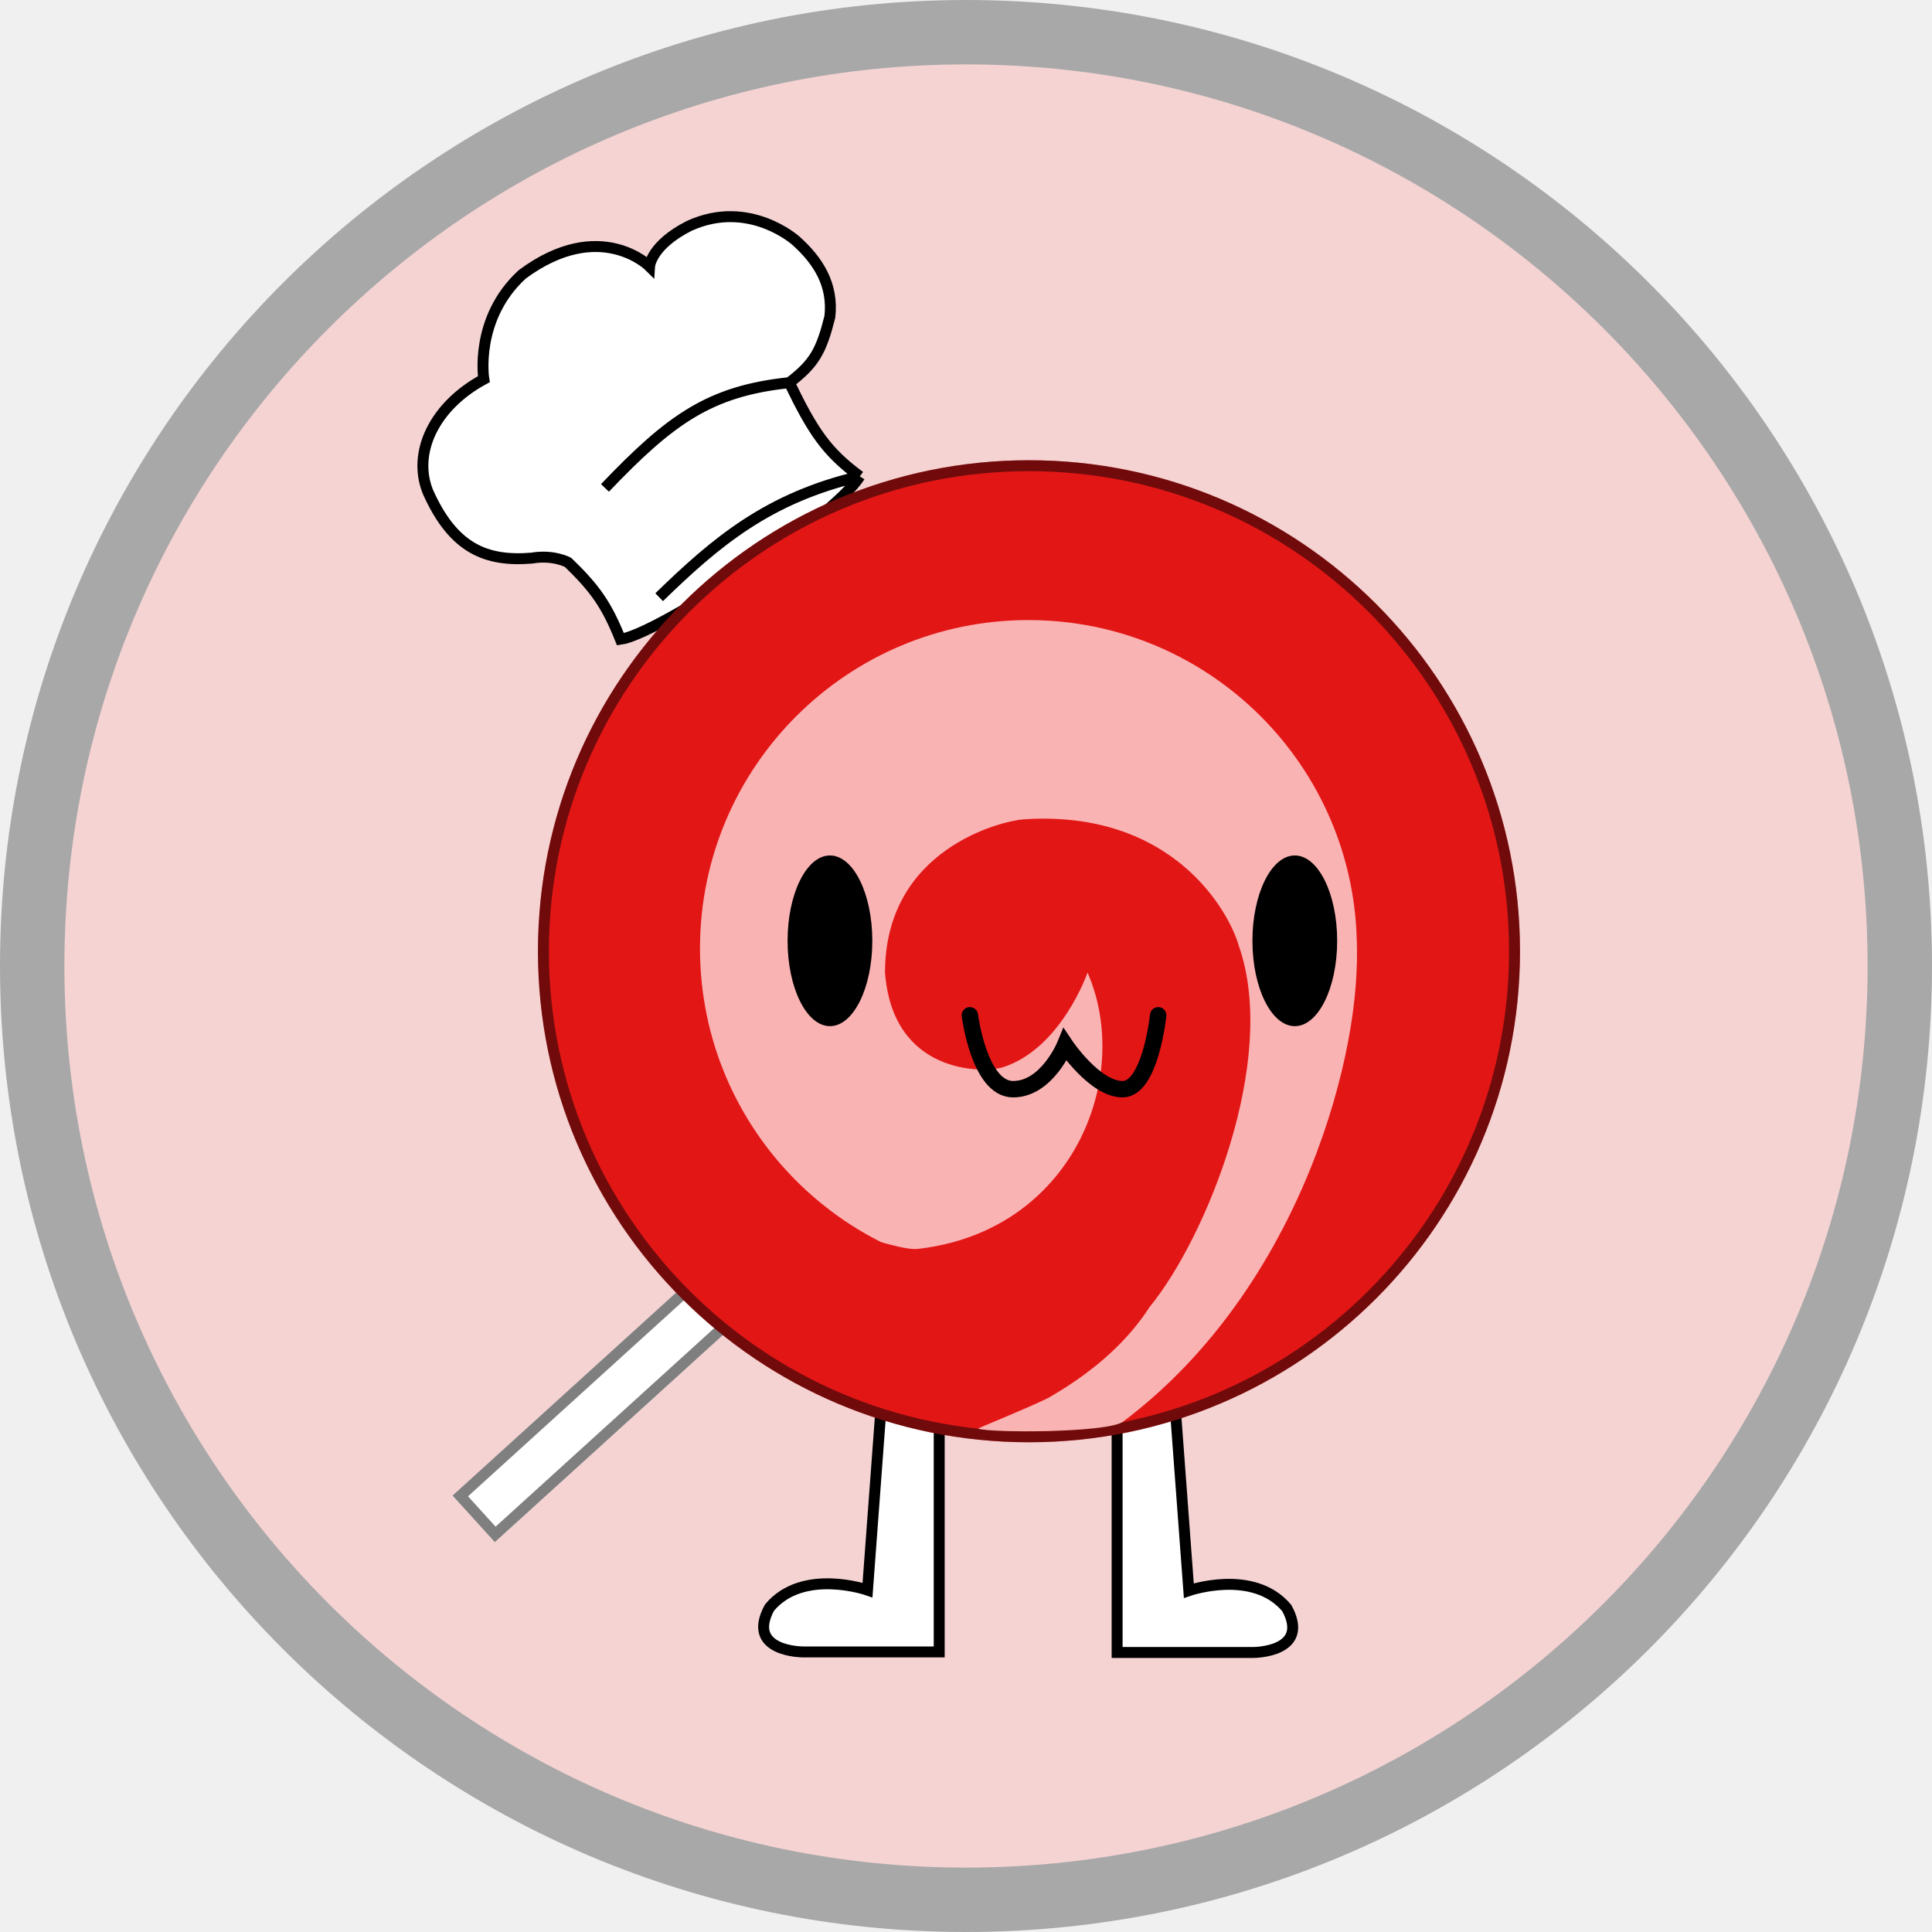
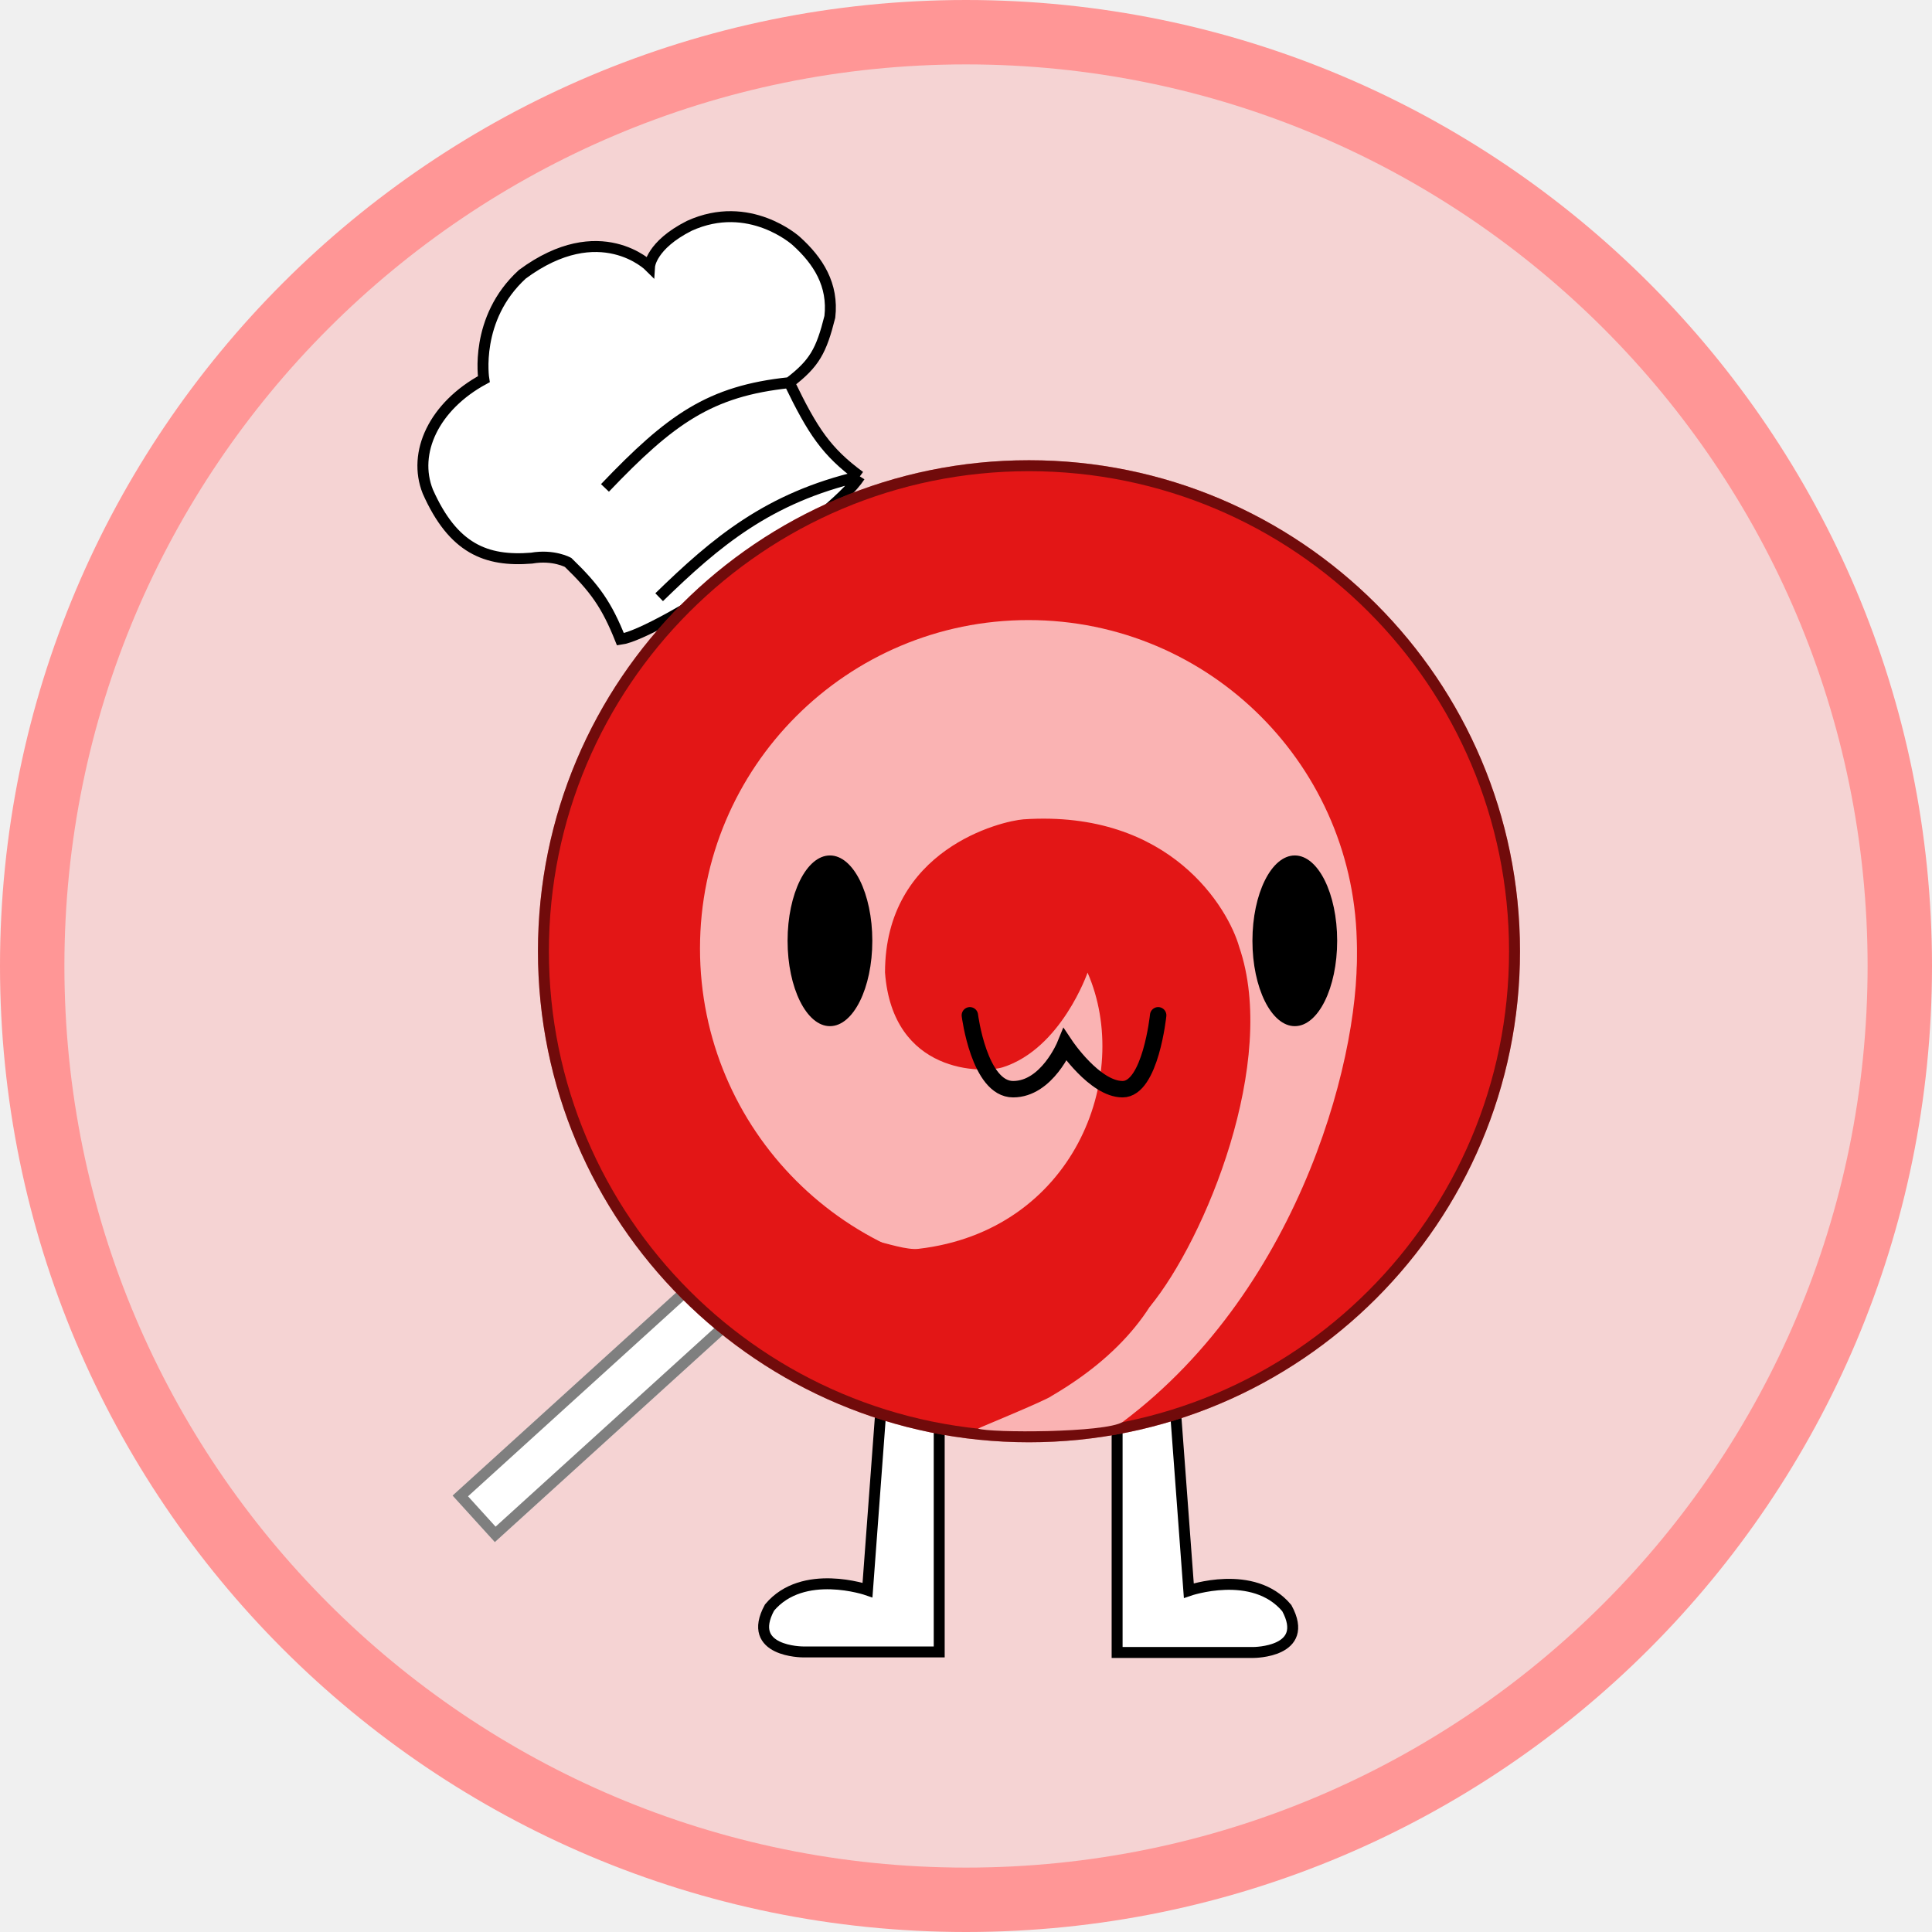
<svg xmlns="http://www.w3.org/2000/svg" width="300" height="300" viewBox="0 0 300 300" fill="none">
-   <circle cx="150" cy="150" r="145" fill="#F5D3D3" stroke="#A8A8A8" stroke-width="10" />
+   <circle cx="150" cy="150" r="145" fill="#F5D3D3" stroke="#FF9696" stroke-width="10" />
  <path d="M134.705 246.905L136.745 219.45L145.84 221.745V256.51H124.675C124.675 256.51 115.75 256.51 119.49 249.625C124.675 243.42 134.705 246.905 134.705 246.905Z" fill="white" stroke="black" stroke-width="1.7" stroke-linecap="round" />
  <path d="M184.6 246.99L182.56 219.535L173.465 221.83V256.595H194.63C194.63 256.595 203.555 256.595 199.815 249.71C194.63 243.505 184.6 246.99 184.6 246.99Z" fill="white" stroke="black" stroke-width="1.7" stroke-linecap="round" />
  <rect x="70.274" y="232.23" width="61.37" height="9.764" transform="rotate(-42.24 70.2744 232.23)" fill="white" />
  <rect x="71.475" y="232.288" width="59.67" height="8.064" transform="rotate(-42.24 71.4751 232.288)" stroke="black" stroke-opacity="0.5" stroke-width="1.7" />
  <path d="M122.565 59.421C126.201 66.949 128.324 70.155 133.513 73.97C129.105 80.812 102.092 98.499 96.341 99.27C94.201 93.906 92.359 91.34 88.219 87.338C88.219 87.338 85.966 86.077 82.533 86.668C75.467 87.237 70.36 85.175 66.429 76.327C64.022 70.283 67.4 63.063 75.127 58.882C75.127 58.882 73.59 49.452 81.118 42.582C93.184 33.671 100.862 41.366 100.862 41.366C100.862 41.366 101.068 38.083 107.036 35.068C116.35 30.824 123.617 37.402 123.617 37.402C127.075 40.507 129.426 44.24 128.858 49.2C127.525 54.499 126.469 56.434 122.565 59.421Z" fill="white" />
  <path d="M133.513 73.97C128.324 70.155 126.201 66.949 122.565 59.421M133.513 73.97C129.105 80.812 102.092 98.499 96.341 99.27C94.201 93.906 92.359 91.34 88.219 87.338C88.219 87.338 85.966 86.077 82.533 86.668C75.467 87.237 70.36 85.175 66.429 76.327C64.022 70.283 67.4 63.063 75.127 58.882C75.127 58.882 73.59 49.452 81.118 42.582C93.184 33.671 100.862 41.366 100.862 41.366C100.862 41.366 101.068 38.083 107.036 35.068C116.35 30.824 123.617 37.402 123.617 37.402C127.075 40.507 129.426 44.24 128.858 49.2C127.525 54.499 126.469 56.434 122.565 59.421M133.513 73.97C119.29 77.29 111.167 84.16 102.353 92.734M122.565 59.421C110.216 60.711 104.133 65.086 93.939 75.762" stroke="black" stroke-width="1.7" />
  <ellipse cx="159.779" cy="147.71" rx="76.245" ry="76.245" fill="#E31616" />
  <path d="M235.174 147.71C235.174 189.35 201.419 223.105 159.779 223.105C118.14 223.105 84.384 189.35 84.384 147.71C84.384 106.07 118.14 72.315 159.779 72.315C201.419 72.315 235.174 106.07 235.174 147.71Z" stroke="black" stroke-opacity="0.5" stroke-width="1.7" />
  <ellipse cx="159.695" cy="147.285" rx="51" ry="51" fill="#FAB3B3" />
  <path d="M174.313 220.81C171.592 222.51 153.657 222.51 151.872 221.83C151.806 221.792 162.492 217.436 163.35 216.73C175.25 209.76 181.03 201.26 182.9 192.25L190.295 162.84L210.608 146.01C211.713 162.415 202.359 199.799 174.313 220.81Z" fill="#FAB3B3" />
  <path d="M158.93 127.226C181.795 125.696 190.768 141.166 192.42 147.031C198.54 164.796 187.15 192.421 178.565 202.876L156.55 199.004L131.135 193.696C130.88 189.956 139.097 194.326 142.61 193.919C166.608 191.136 175.956 167.27 168.875 151.026C168.875 151.026 164.795 162.84 155.7 165.731C152.64 166.666 138.615 166.836 137.425 151.026C137.425 131.816 155.53 127.481 158.93 127.226Z" fill="#E31616" />
  <ellipse cx="128.874" cy="146.088" rx="6.579" ry="13.253" fill="black" />
  <ellipse cx="201.056" cy="146.088" rx="6.579" ry="13.253" fill="black" />
  <path d="M179.84 157.655C179.84 157.655 178.65 169.13 174.315 169.13C169.98 169.13 165.39 162.245 165.39 162.245C165.39 162.245 162.585 169.13 157.315 169.13C152.045 169.13 150.6 157.655 150.6 157.655" stroke="black" stroke-width="2.55" stroke-linecap="round" />
</svg>
